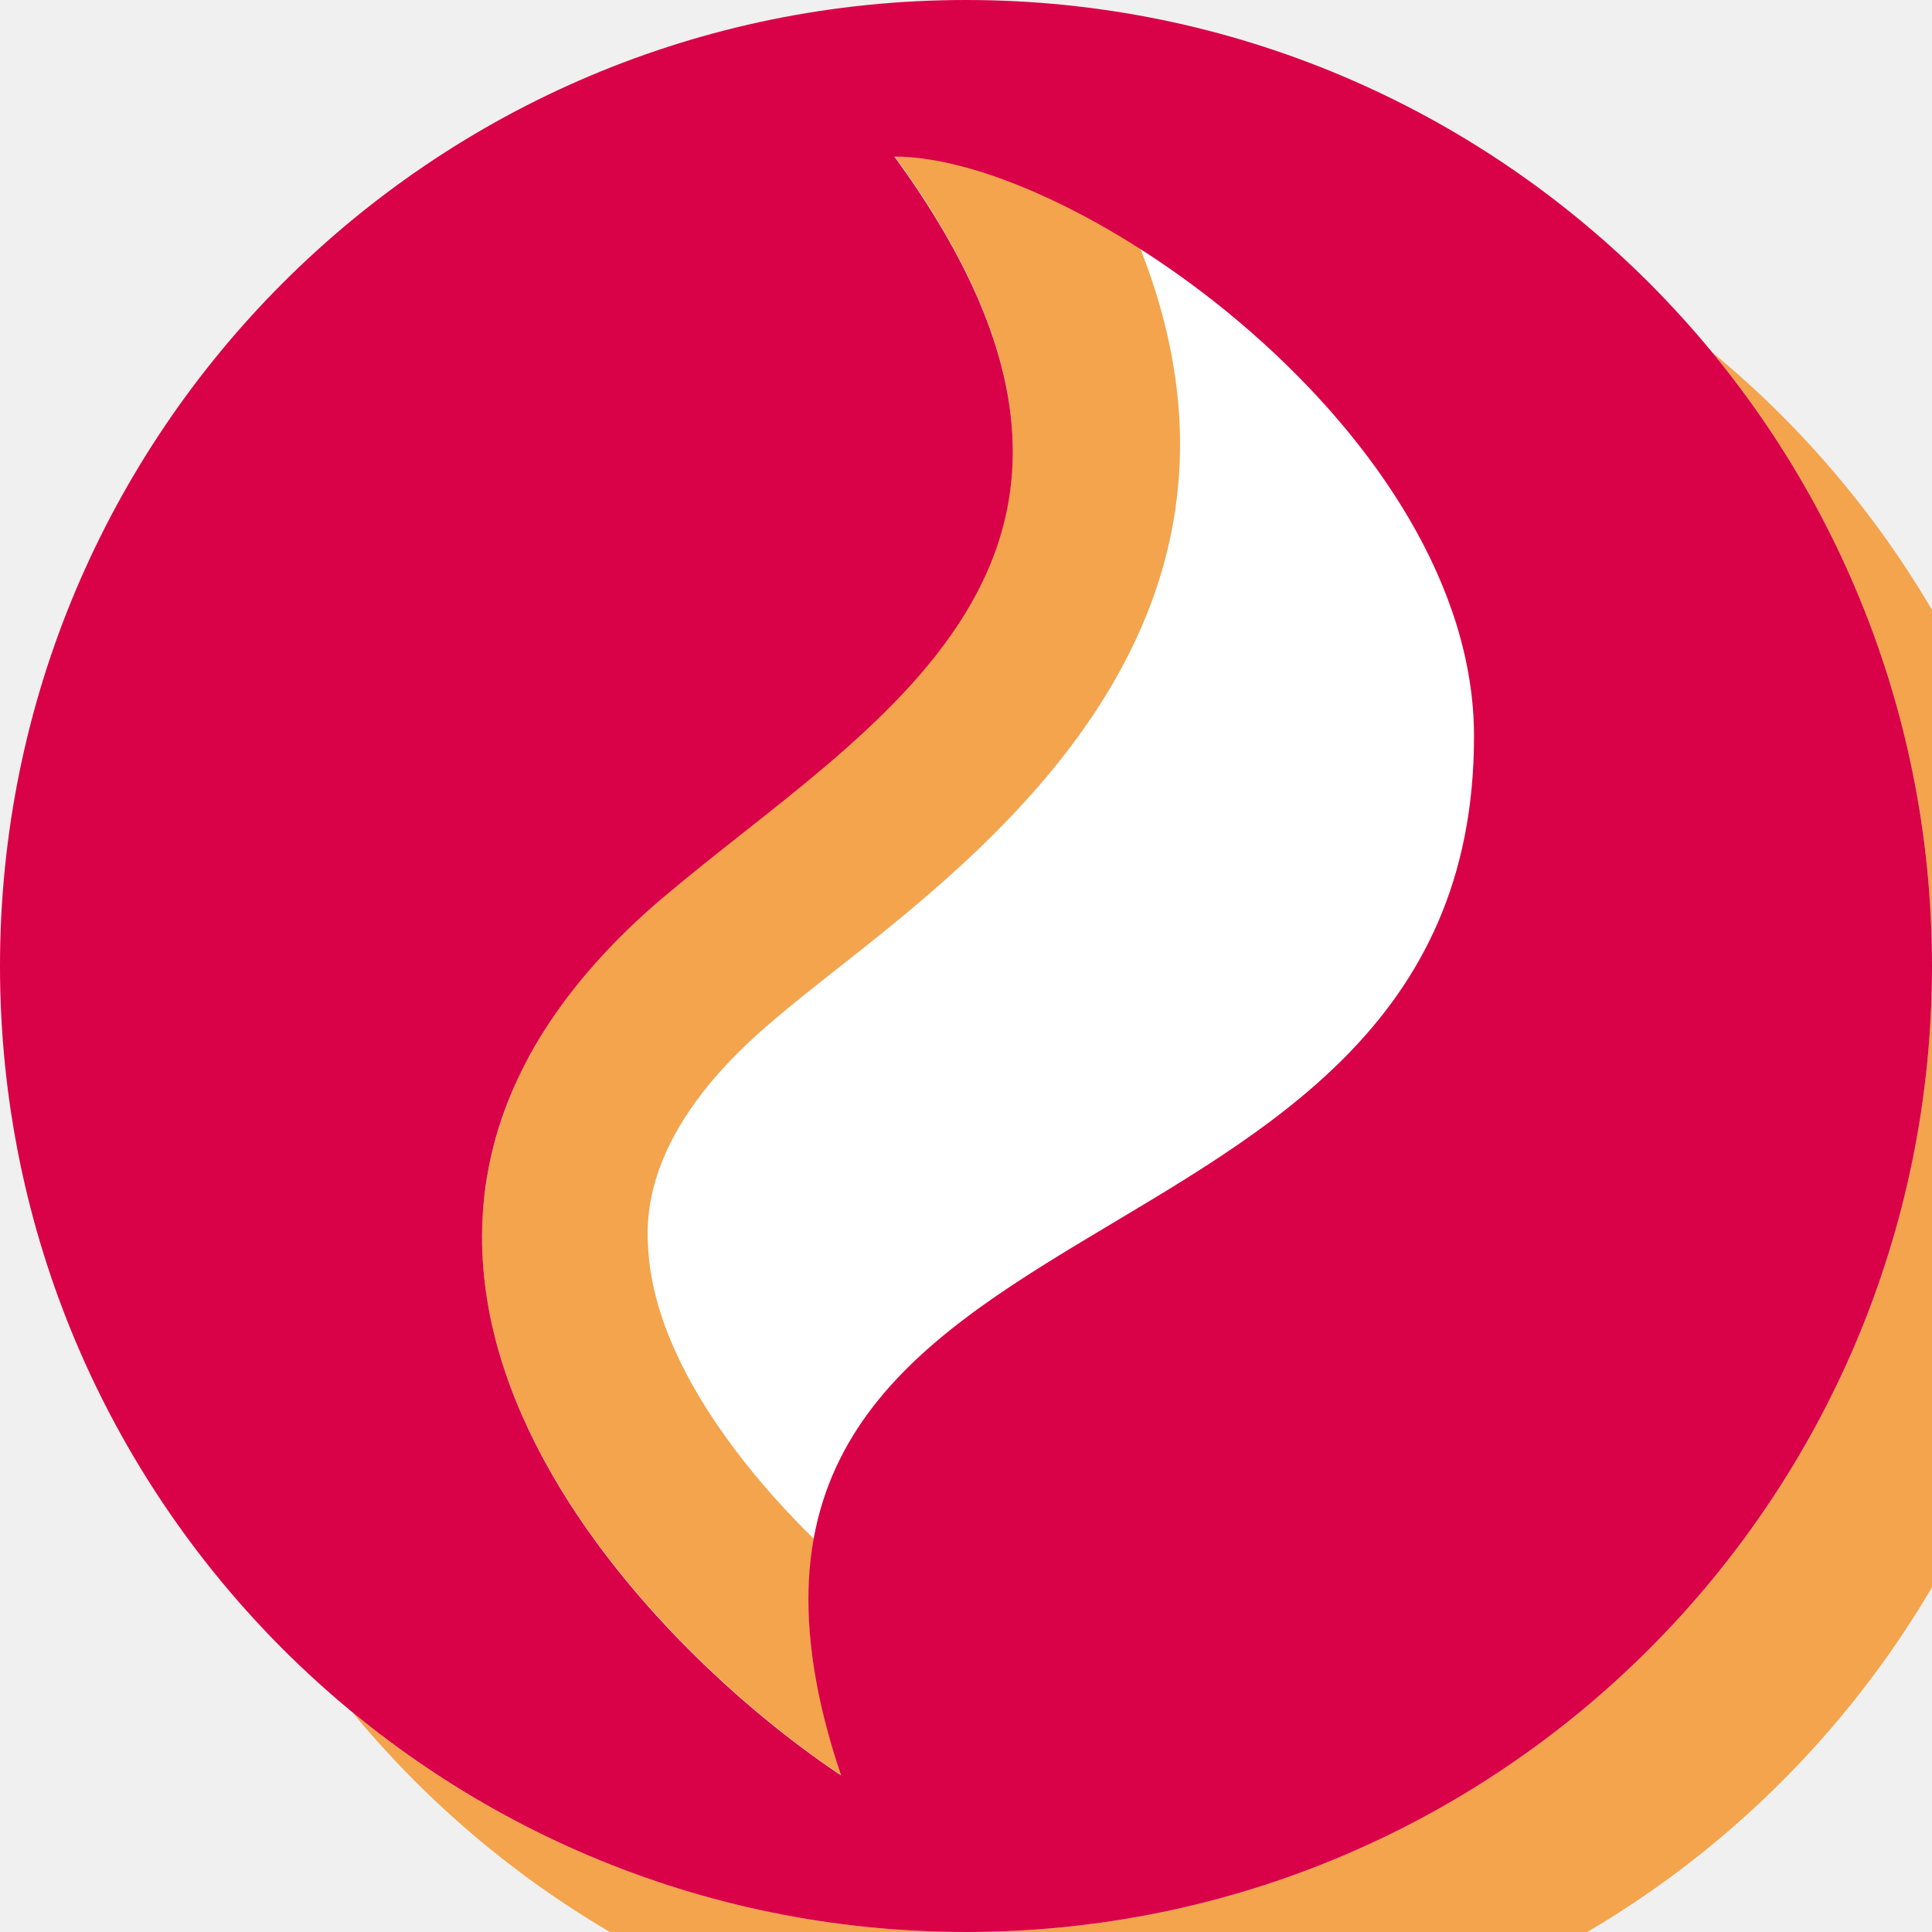
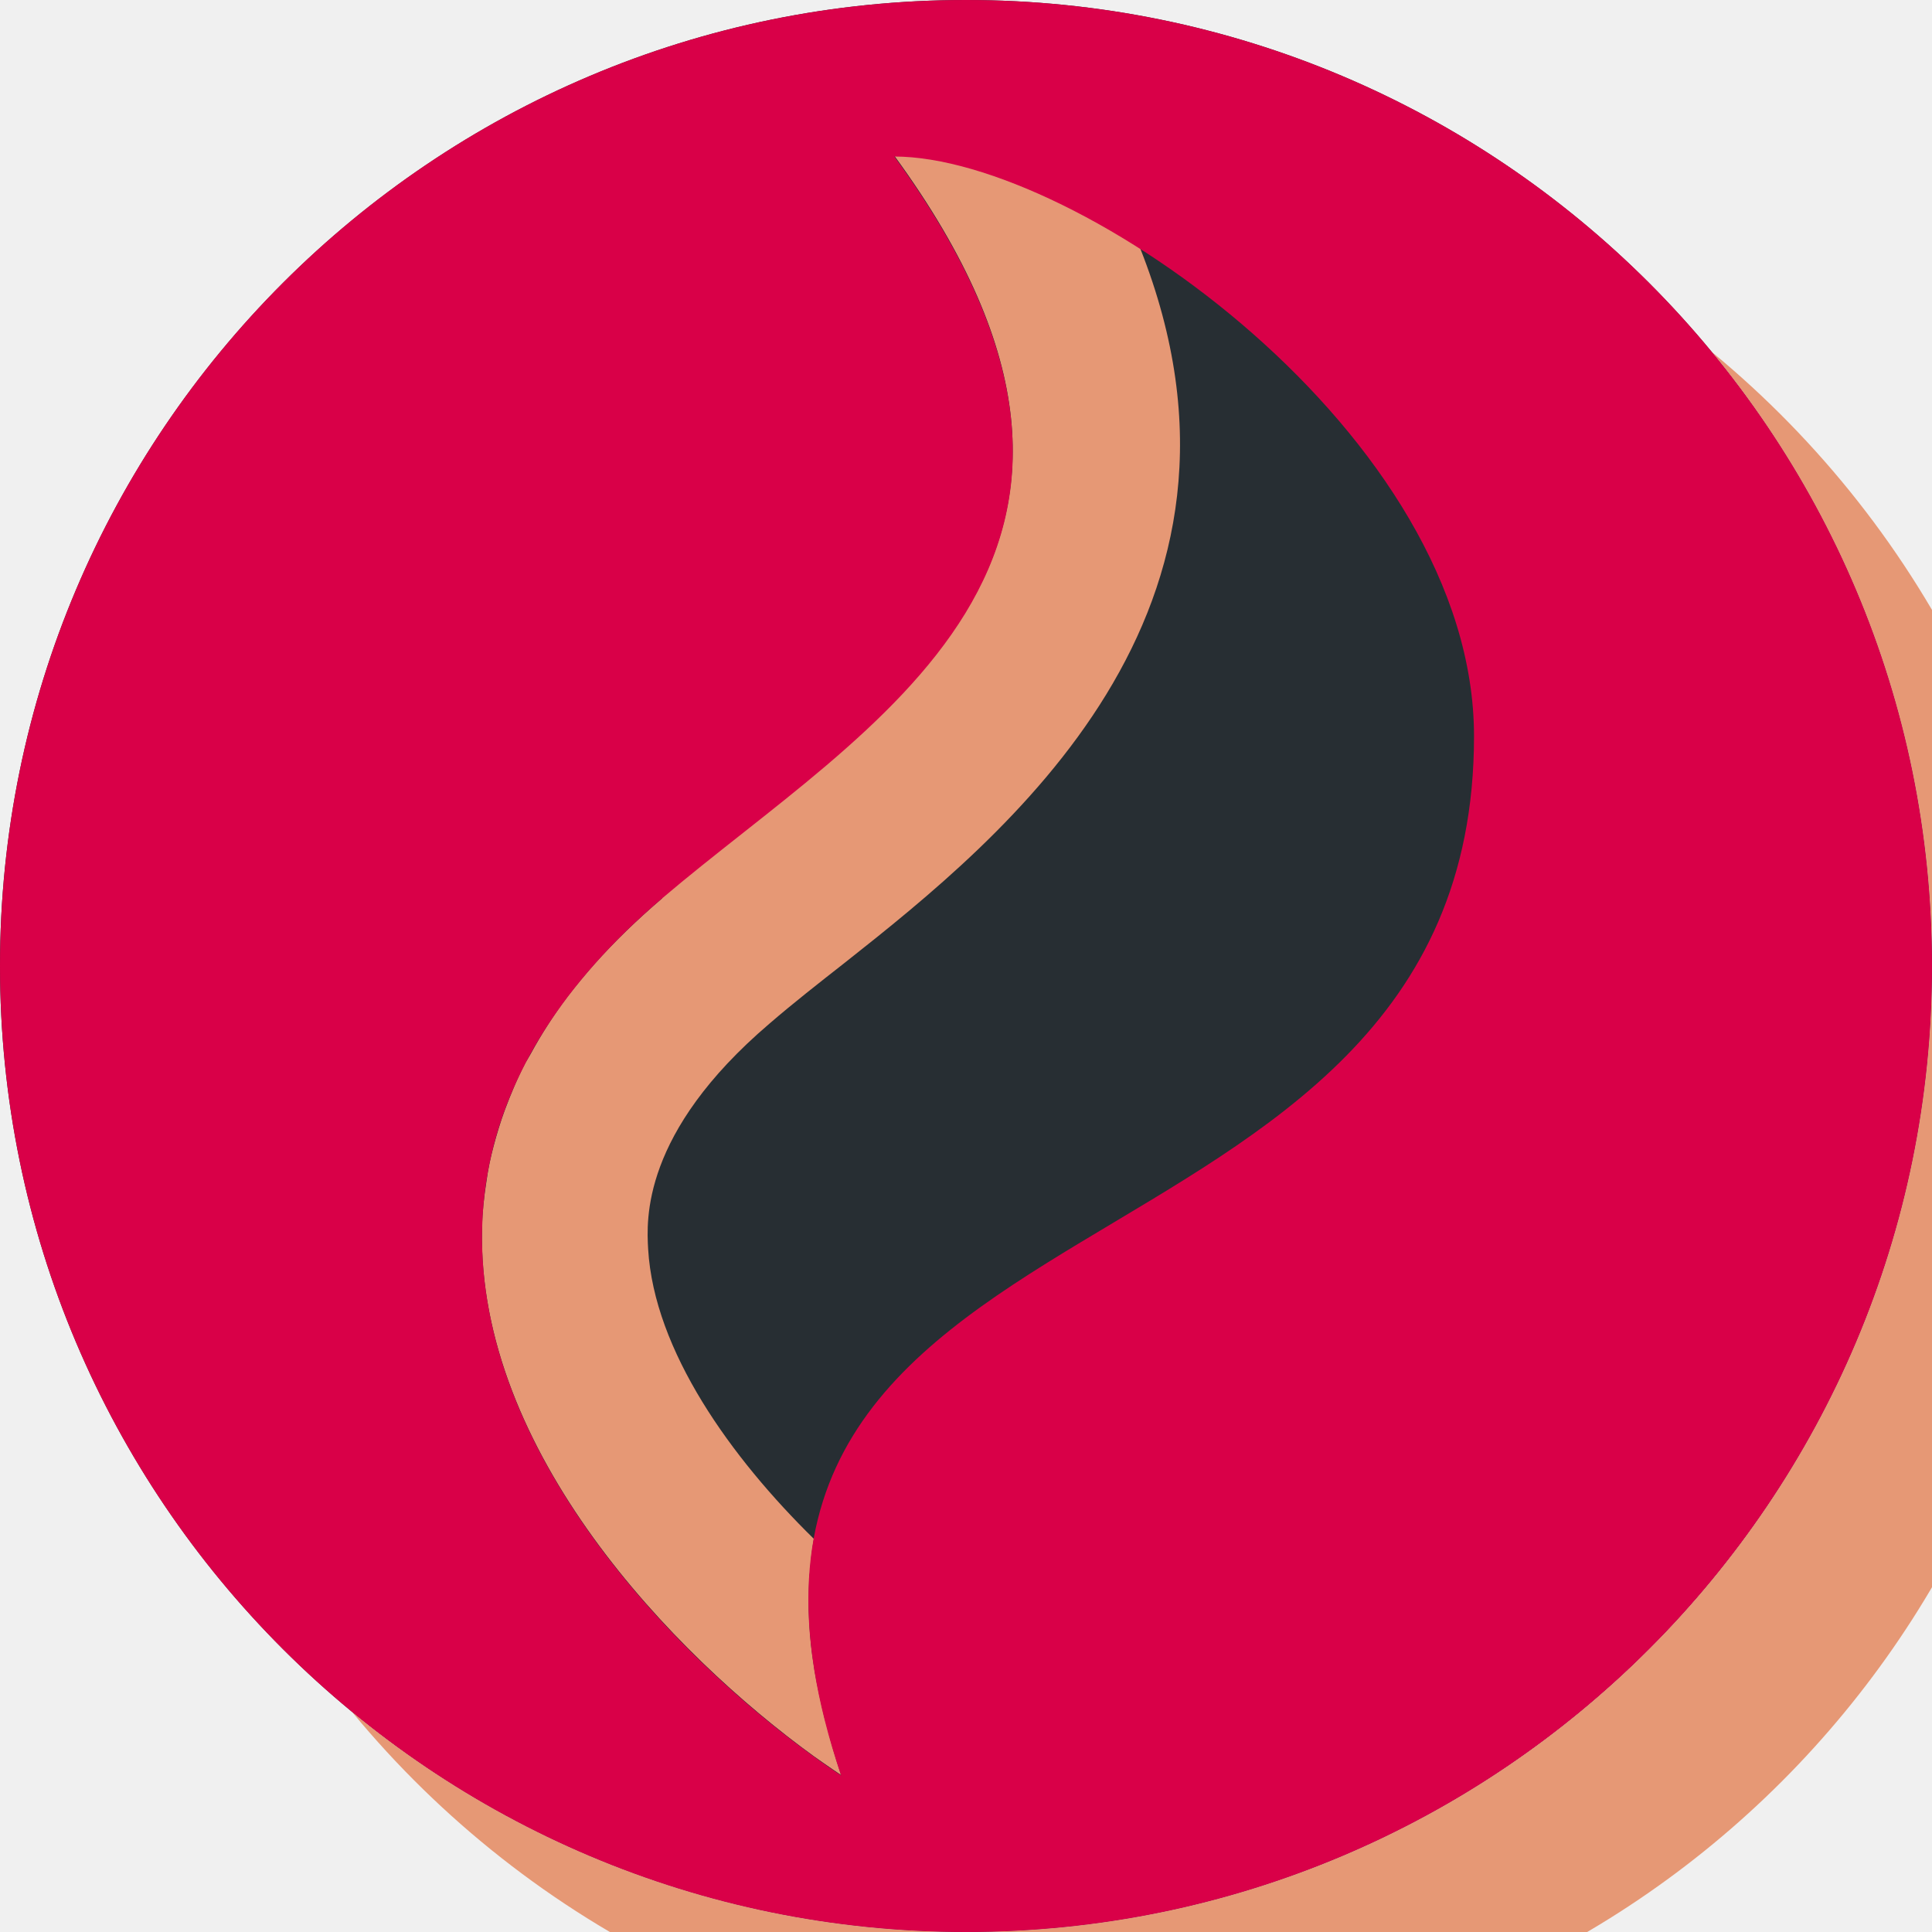
<svg xmlns="http://www.w3.org/2000/svg" viewBox="0 0 48.26 48.26">
-   <path fill="#fff" d="M28.48,6.22c3.59,9.07-3.38,14.69-7.38,17.85-.65,.51-1.28,1.01-1.88,1.52-3.21,2.73-3.08,4.91-3.03,5.63,.15,2.53,2.07,5.2,4.14,7.24,0,.05-.01,.11-.02,.17,1.39-8.84,16.52-7.98,16.52-20.23,0-4.87-4.17-9.51-8.34-12.17Z" />
-   <path fill="#f3a44c" d="M42.77,8.8c3.43,4.17,5.49,9.51,5.49,15.33,0,13.33-10.8,24.13-24.13,24.13-5.82,0-11.16-2.06-15.33-5.49,4.43,5.37,11.13,8.8,18.64,8.8,13.33,0,24.13-10.8,24.13-24.13,0-7.51-3.43-14.21-8.8-18.64Z" />
-   <path fill="#f3a44c" d="M16.54,22.44c-.63,.54-1.19,1.08-1.68,1.63-.24,.27-.47,.55-.68,.82-.36,.48-.66,.95-.92,1.43-.04,.07-.09,.15-.13,.22-.21,.4-.37,.79-.52,1.19-.11,.3-.2,.6-.28,.9-.08,.3-.14,.59-.18,.89-.06,.38-.1,.76-.11,1.13,0,.01,0,.03,0,.04-.12,5.56,4.77,10.63,8.29,13.18,.16,.11,.31,.22,.46,.32,.07,.05,.15,.1,.22,.15h0c-.14-.43-.26-.83-.36-1.23-.02-.09-.05-.17-.07-.26-.09-.38-.17-.75-.23-1.1-.01-.07-.02-.13-.03-.2-.05-.31-.08-.62-.1-.91,0-.06-.01-.13-.01-.19-.02-.32-.01-.62,0-.92,0-.08,0-.16,.02-.24,.02-.29,.05-.58,.1-.85-2.07-2.03-3.99-4.7-4.14-7.24-.04-.72-.17-2.9,3.03-5.63,.59-.51,1.23-1.01,1.88-1.52,4-3.16,10.97-8.78,7.38-17.85-2.04-1.3-4.09-2.13-5.65-2.28-.17-.01-.34-.03-.49-.03,7.35,10.07-.7,14.18-5.8,18.53Z" />
-   <path fill="#d90148" d="M24.13,0C10.8,0,0,10.8,0,24.13s10.8,24.13,24.13,24.13,24.13-10.8,24.13-24.13S37.46,0,24.13,0Zm-3.12,44.35c-5.16-3.43-14.61-13.27-4.47-21.91,5.11-4.35,13.15-8.46,5.8-18.53,4.57,0,14.48,6.97,14.48,14.48,0,14.42-20.97,10.66-15.81,25.96Z" />
+   <circle cx="24.13" cy="24.13" r="24.13" fill="#272e33" />
+   <path fill="none" d="M28.48,6.22c3.59,9.07-3.38,14.69-7.38,17.85-.65,.51-1.28,1.01-1.88,1.52-3.21,2.73-3.08,4.91-3.03,5.63,.15,2.53,2.07,5.2,4.14,7.24,0,.05-.01,.11-.02,.17,1.39-8.84,16.52-7.98,16.52-20.23,0-4.87-4.17-9.51-8.34-12.17Z" />
+   <path fill="#e69875" d="M42.77,8.8c3.43,4.17,5.49,9.51,5.49,15.33,0,13.33-10.8,24.13-24.13,24.13-5.82,0-11.16-2.06-15.33-5.49,4.43,5.37,11.13,8.8,18.64,8.8,13.33,0,24.13-10.8,24.13-24.13,0-7.51-3.43-14.21-8.8-18.64Z" />
+   <path fill="#e69875" d="M16.54,22.44c-.63,.54-1.19,1.08-1.68,1.63-.24,.27-.47,.55-.68,.82-.36,.48-.66,.95-.92,1.43-.04,.07-.09,.15-.13,.22-.21,.4-.37,.79-.52,1.19-.11,.3-.2,.6-.28,.9-.08,.3-.14,.59-.18,.89-.06,.38-.1,.76-.11,1.13,0,.01,0,.03,0,.04-.12,5.56,4.77,10.63,8.29,13.18,.16,.11,.31,.22,.46,.32,.07,.05,.15,.1,.22,.15h0c-.14-.43-.26-.83-.36-1.23-.02-.09-.05-.17-.07-.26-.09-.38-.17-.75-.23-1.1-.01-.07-.02-.13-.03-.2-.05-.31-.08-.62-.1-.91,0-.06-.01-.13-.01-.19-.02-.32-.01-.62,0-.92,0-.08,0-.16,.02-.24,.02-.29,.05-.58,.1-.85-2.07-2.03-3.99-4.7-4.14-7.24-.04-.72-.17-2.9,3.03-5.63,.59-.51,1.23-1.01,1.88-1.52,4-3.16,10.97-8.78,7.38-17.85-2.04-1.3-4.09-2.13-5.65-2.28-.17-.01-.34-.03-.49-.03,7.35,10.07-.7,14.18-5.8,18.53Z" />
+   <path fill="#d90048" d="M24.13,0C10.8,0,0,10.8,0,24.13s10.8,24.13,24.13,24.13,24.13-10.8,24.13-24.13S37.46,0,24.13,0Zm-3.12,44.35c-5.16-3.43-14.61-13.27-4.47-21.91,5.11-4.35,13.15-8.46,5.8-18.53,4.57,0,14.48,6.97,14.48,14.48,0,14.42-20.97,10.66-15.81,25.96Z" />
</svg>
